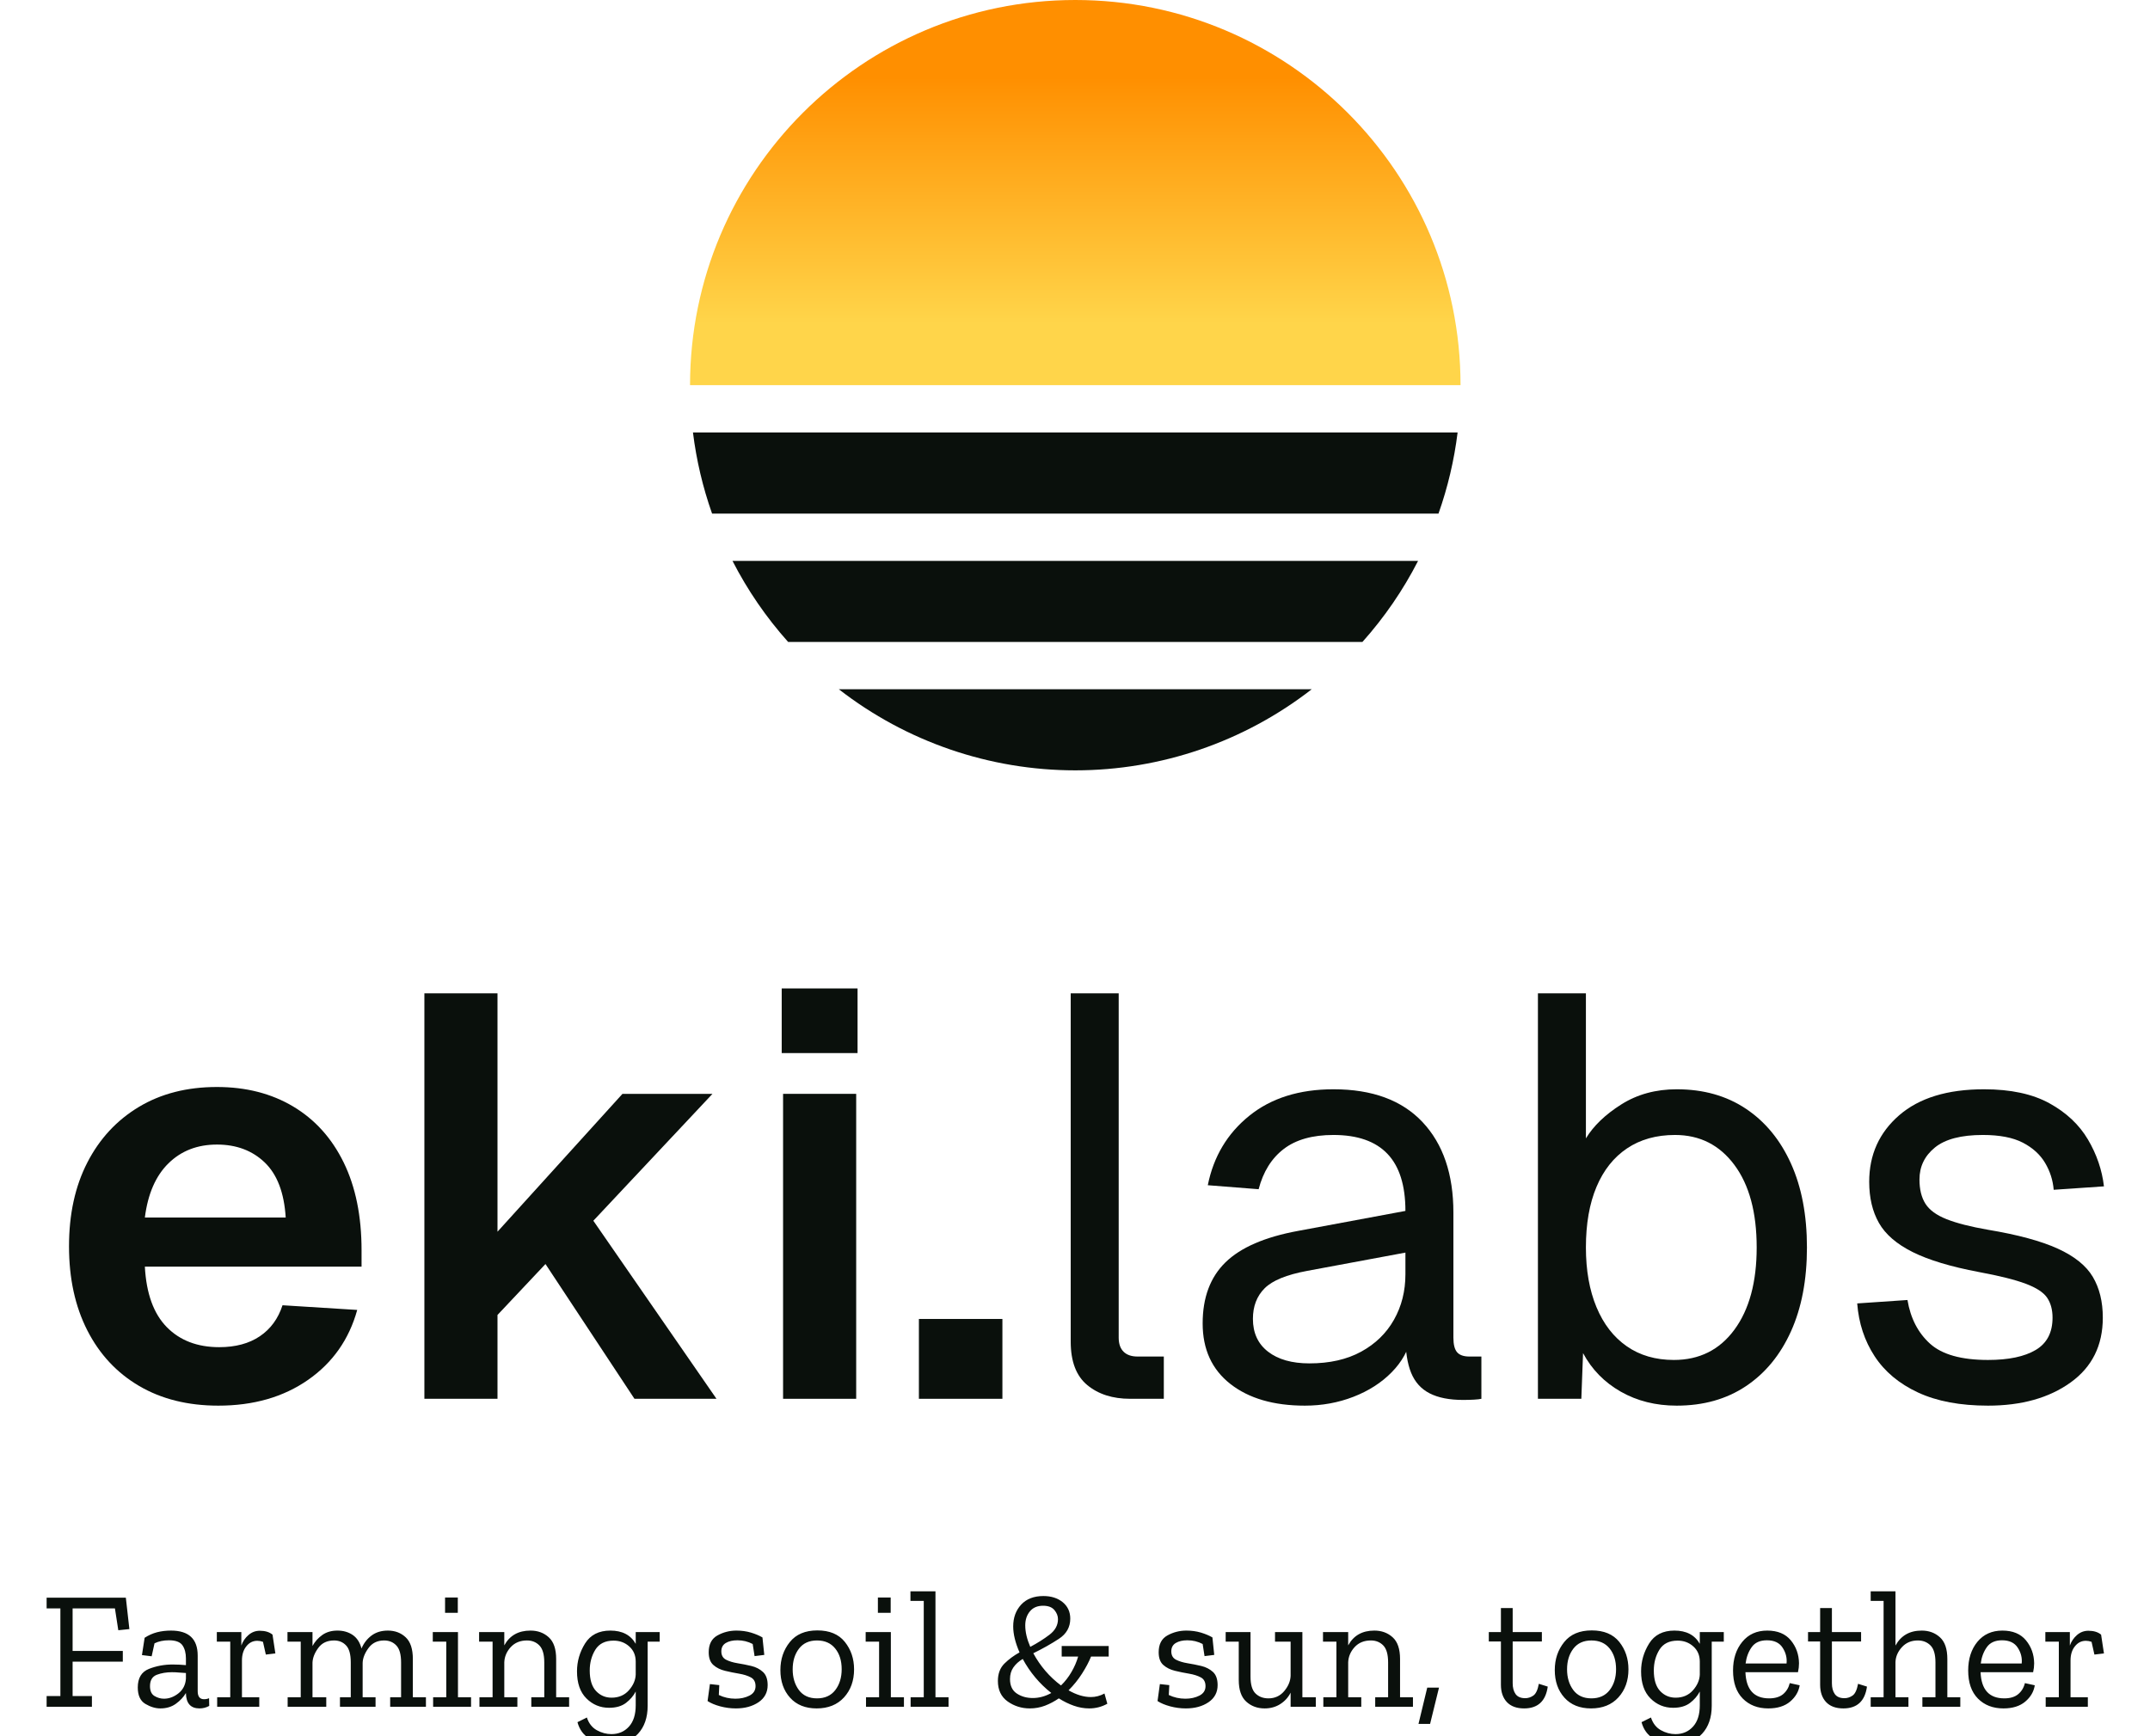
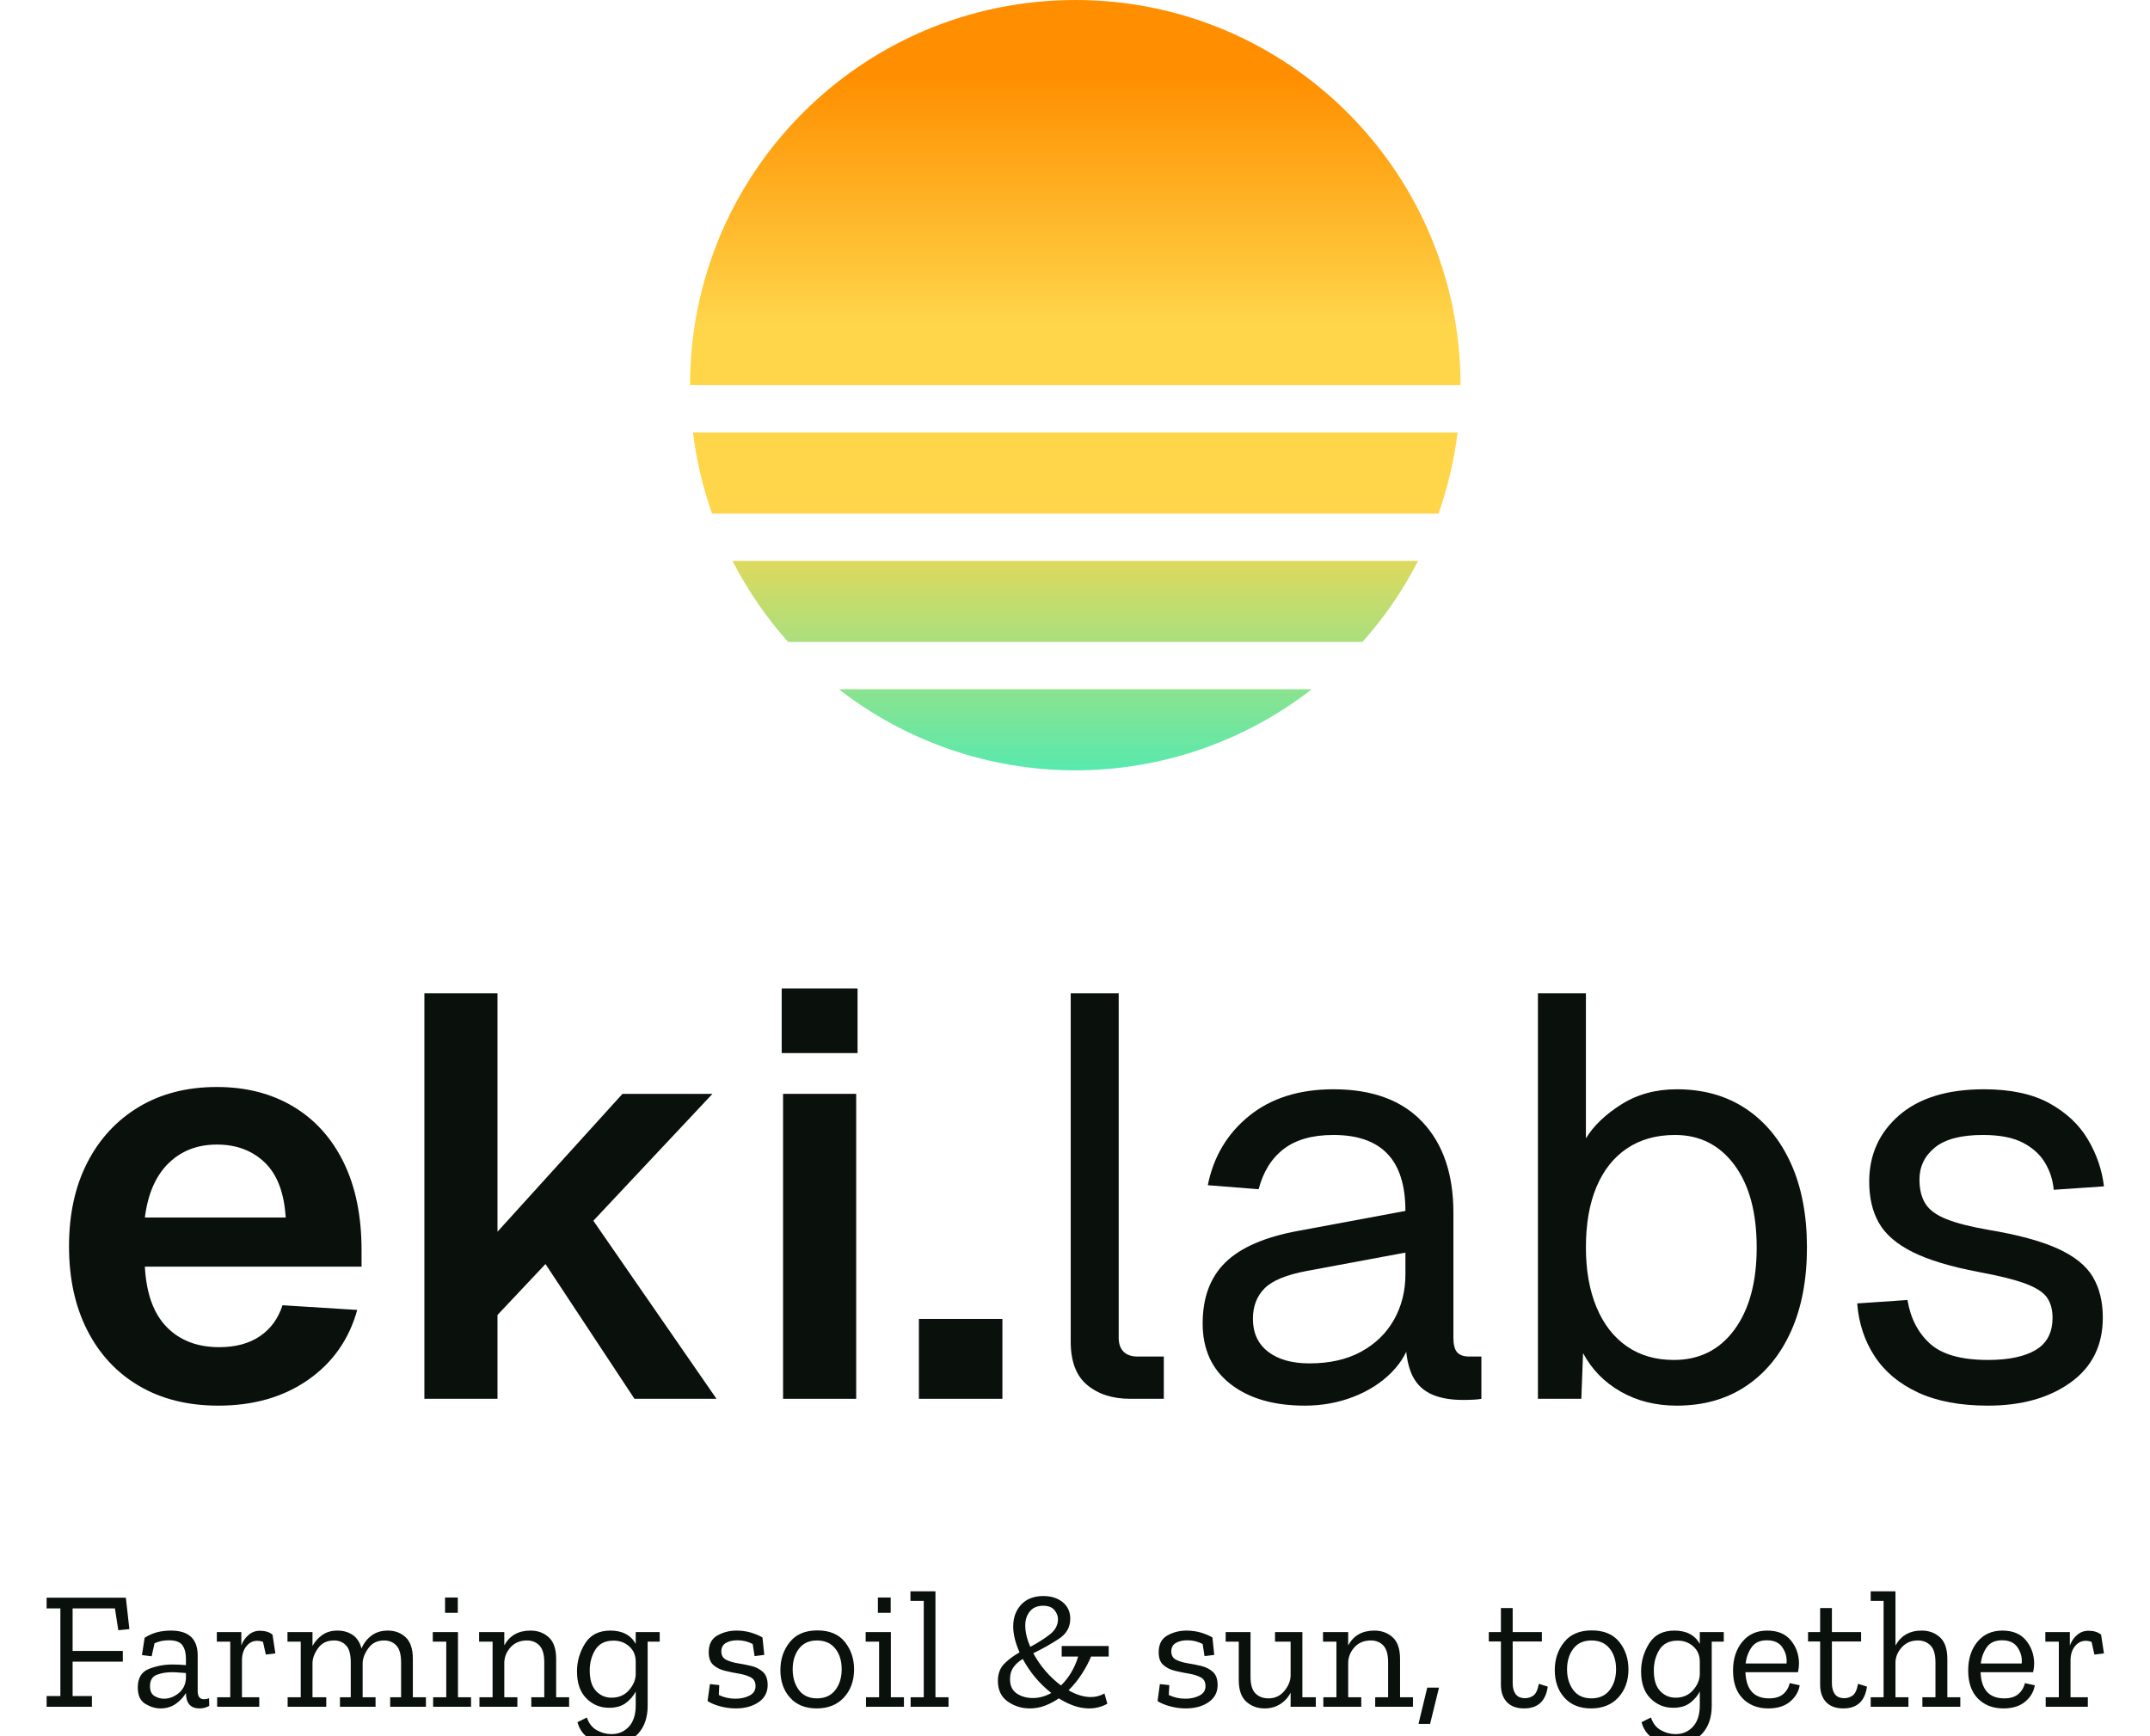
<svg xmlns="http://www.w3.org/2000/svg" viewBox="0 0 3764 3039.2" width="376.4" height="303.9">
  <g transform="translate(81.50 0)">
    <defs>
-       <linearGradient id="eki-sun" gradientUnits="userSpaceOnUse" x1="0" y1="0" x2="0" y2="100">
+       <linearGradient id="eki-sun-full" gradientUnits="userSpaceOnUse" x1="0" y1="0" x2="0" y2="100">
        <stop offset="0" stop-color="#FF8F00" />
        <stop offset="0.1" stop-color="#FF8F00" />
        <stop offset="0.42" stop-color="#FFD54A" />
-         <stop offset="1" stop-color="#FFD54A" />
+         <stop offset="0.66" stop-color="#FFD54A" />
+         <stop offset="1" stop-color="#58E9AE" />
      </linearGradient>
    </defs>
    <g transform="translate(1126.50 0) scale(13.49)">
-       <path d="M0 50A50 50 0 0 1 100 50Z" fill="url(#eki-sun)" />
-       <path d="M0.38 56.14L99.62 56.14A50 50 0 0 1 97.14 66.67L2.86 66.67A50 50 0 0 1 0.38 56.14Z" fill="#0A100C" />
-       <path d="M5.51 72.81L94.49 72.81A50 50 0 0 1 87.27 83.33L12.73 83.33A50 50 0 0 1 5.51 72.81Z" fill="#0A100C" />
-       <path d="M19.31 89.47L80.69 89.47A50 50 0 0 1 50.00 100.00L50.00 100.00A50 50 0 0 1 19.31 89.47Z" fill="#0A100C" />
+       <path d="M0 50A50 50 0 0 1 100 50Z" fill="url(#eki-sun-full)" />
+       <path d="M0.38 56.14L99.62 56.14A50 50 0 0 1 97.14 66.67L2.86 66.67A50 50 0 0 1 0.38 56.14Z" fill="url(#eki-sun-full)" />
+       <path d="M5.51 72.81L94.49 72.81A50 50 0 0 1 87.27 83.33L12.73 83.33A50 50 0 0 1 5.51 72.81Z" fill="url(#eki-sun-full)" />
+       <path d="M19.31 89.47L80.69 89.47A50 50 0 0 1 50.00 100.00L50.00 100.00A50 50 0 0 1 19.31 89.47Z" fill="url(#eki-sun-full)" />
    </g>
    <g transform="translate(0.00 2449.5)">
      <path d="M300.6 12Q220.8 12 162.1 -22.4Q103.4 -56.8 71.3 -119.7Q39.2 -182.6 39.2 -267Q39.2 -351.4 71.3 -413.8Q103.4 -476.2 161.5 -511.1Q219.6 -546 298.2 -546Q374.4 -546 431.6 -511.9Q488.8 -477.8 520.1 -413.8Q551.4 -349.8 551.4 -260V-231.4H172Q175.8 -160.8 210.3 -125.6Q244.8 -90.4 302.2 -90.4Q345 -90.4 373.3 -109.5Q401.6 -128.6 413 -163.8L543.8 -155.6Q522.4 -78.2 457.7 -33.1Q393 12 300.6 12ZM172 -317.4H418.6Q414.6 -382.4 381.9 -413.8Q349.2 -445.2 298.2 -445.2Q246.8 -445.2 213.3 -412.3Q179.8 -379.4 172 -317.4Z" fill="#0A100C" />
      <path d="M661.4 0V-710H789.4V-292.6L1008.2 -534H1165.8L957.2 -311.8L1172.8 0H1029.2L873.4 -236L789.4 -146.8V0Z" fill="#0A100C" />
      <path d="M1289.4 0V-534H1417.4V0ZM1287 -605.4V-718.6H1419.8V-605.4Z" fill="#0A100C" />
      <path d="M1527.2 0V-139.8H1673.4V0Z" fill="#0A100C" />
      <path d="M1897 0Q1851 0 1822 -24Q1793 -48 1793 -100V-710H1877V-107Q1877 -91 1885.5 -82.5Q1894 -74 1910 -74H1956V0Z" fill="#0A100C" />
      <path d="M2203 12Q2121 12 2072.5 -26Q2024 -64 2024 -132Q2024 -200 2064 -239Q2104 -278 2191 -294L2379 -329Q2379 -396 2347.5 -429Q2316 -462 2253 -462Q2198 -462 2166 -437.5Q2134 -413 2122 -367L2033 -374Q2048 -449 2105.5 -495.5Q2163 -542 2253 -542Q2355 -542 2409 -484.5Q2463 -427 2463 -326V-107Q2463 -89 2469.5 -81.5Q2476 -74 2491 -74H2512V0Q2508 1 2499 1.5Q2490 2 2480 2Q2444 2 2421.5 -9.5Q2399 -21 2389 -45.5Q2379 -70 2379 -110L2389 -108Q2382 -74 2355 -46.5Q2328 -19 2288 -3.5Q2248 12 2203 12ZM2211 -62Q2264 -62 2301.5 -82.5Q2339 -103 2359 -138.5Q2379 -174 2379 -218V-256L2207 -224Q2153 -214 2132.5 -193.5Q2112 -173 2112 -140Q2112 -103 2138.5 -82.5Q2165 -62 2211 -62Z" fill="#0A100C" />
      <path d="M2854 12Q2799 12 2756 -12.5Q2713 -37 2690 -80L2687 0H2611V-710H2695V-456Q2715 -489 2757 -515.5Q2799 -542 2854 -542Q2924 -542 2975 -508Q3026 -474 3054 -412Q3082 -350 3082 -265Q3082 -180 3054 -118Q3026 -56 2975 -22Q2924 12 2854 12ZM2849 -68Q2916 -68 2955 -121Q2994 -174 2994 -265Q2994 -357 2955 -409.5Q2916 -462 2851 -462Q2802 -462 2767 -438.5Q2732 -415 2713.5 -371Q2695 -327 2695 -265Q2695 -205 2713.5 -160.5Q2732 -116 2766.5 -92Q2801 -68 2849 -68Z" fill="#0A100C" />
      <path d="M3399 12Q3326 12 3276.5 -11Q3227 -34 3200.5 -74.5Q3174 -115 3170 -167L3258 -173Q3266 -125 3297.5 -96.5Q3329 -68 3399 -68Q3453 -68 3482.5 -85.5Q3512 -103 3512 -142Q3512 -163 3502.5 -177Q3493 -191 3465 -201.5Q3437 -212 3383 -222Q3309 -236 3267 -257Q3225 -278 3208 -308Q3191 -338 3191 -380Q3191 -451 3243.5 -496.5Q3296 -542 3392 -542Q3462 -542 3506.5 -517.5Q3551 -493 3574 -454Q3597 -415 3602 -372L3514 -366Q3512 -391 3499 -413Q3486 -435 3460 -448.5Q3434 -462 3390 -462Q3333 -462 3306 -440Q3279 -418 3279 -384Q3279 -358 3289.5 -341.5Q3300 -325 3326.5 -314.5Q3353 -304 3399 -296Q3477 -283 3521 -263Q3565 -243 3582.5 -213.5Q3600 -184 3600 -142Q3600 -69 3543.5 -28.5Q3487 12 3399 12Z" fill="#0A100C" />
    </g>
    <g transform="translate(0.00 2786.64) scale(1) translate(-0.00 -2786.64)">
      <path d="M144.9 2852.8 125.5 2854.8 119.6 2816.6H45.5V2891H133.4V2909.8H45.5V2970H79.3V2988.8H0V2970H24.1V2816.6H0V2797.8H138.7ZM171.6 2868Q181.9 2861.3 193.4 2858.3Q204.8 2855.4 217.7 2855.4Q264.5 2855.4 264.5 2899.2V2961.5Q264.5 2975.6 275.6 2975.6Q280.6 2975.6 284.4 2973.8L284.7 2987.3Q276.8 2991.7 267.7 2991.7Q244.5 2991.7 243.9 2965.3V2964.7Q237.7 2975.3 226.4 2983.5Q215.1 2991.7 199.2 2991.7Q186.3 2991.7 172.9 2983.8Q159.6 2975.9 159.6 2955Q159.6 2930.3 179.1 2922.5Q198.6 2914.8 220.7 2914.8Q226.6 2914.8 232.6 2915.1Q238.6 2915.3 243.9 2915.9V2904.2Q243.9 2890.1 237.9 2881.3Q231.8 2872.4 214.2 2872.4Q199.8 2872.4 188.9 2877.7L183.9 2900.4L166.9 2898.3ZM243.9 2939.7V2929.7Q238.3 2929.5 232.1 2928.9Q226 2928.3 219.5 2928.3Q204.8 2928.3 192.9 2932.8Q181 2937.4 181 2952.7Q181 2965.3 188.9 2970Q196.9 2974.7 205.4 2974.7Q218.9 2974.7 230.8 2965.3Q242.7 2955.9 243.9 2939.7ZM373.2 2855.7Q387.3 2855.7 395.5 2862.5L400.5 2895.4L383.8 2897.4L378.8 2875.1Q373.8 2873.3 368.8 2873.3Q357.3 2873.3 349.7 2882.9Q342 2892.4 342 2907.7V2972.1H372.3V2988.8H298.6V2972.1H321.5V2874.8H298V2858H340.9V2881.6Q344.7 2870.7 353.4 2863.2Q362 2855.7 373.2 2855.7ZM664.1 2988.8H601.5V2972.1H620.6V2911.2Q620.6 2890.1 612.2 2881.4Q603.9 2872.7 590.9 2872.7Q573 2872.7 563.3 2886.3Q553.6 2899.8 553.3 2912.1V2972.1H575.9V2988.8H513.6V2972.1H532.5V2911.2Q532.5 2889.8 524.2 2881.3Q516 2872.7 503.4 2872.7Q485.1 2872.7 475.6 2885.8Q466 2898.9 465.5 2911.5V2972.1H489.6V2988.8H422V2972.1H444.9V2874.8H421.7V2858H465.5V2882.4Q471.9 2870.7 482.8 2863Q493.7 2855.4 509.2 2855.4Q524.5 2855.4 535.8 2863Q547.1 2870.7 551.3 2886.8Q557.1 2873 568.7 2864.2Q580.4 2855.4 597.4 2855.4Q616.2 2855.4 628.7 2867.2Q641.2 2878.9 641.2 2905.1V2972.1H664.1ZM697.6 2824.3V2797.5H719.9V2824.3ZM743.1 2988.8H676.7V2972.1H699.7V2874.8H676.1V2858H720.2V2972.1H743.1ZM914.8 2988.8H848.6V2972.1H871.3V2911.2Q871.3 2890.1 862.7 2881.4Q854.2 2872.7 841 2872.7Q823.4 2872.7 812.6 2884.3Q801.9 2896 801.3 2910.9V2972.1H824.2V2988.8H757.8V2972.1H780.8V2874.8H757.2V2858H801.3V2881.3Q815.4 2855.4 847.2 2855.4Q866.3 2855.4 879.2 2867.2Q892.1 2878.9 892.1 2905.1V2972.1H914.8ZM1073.4 2874.8H1052.3V2987Q1052.3 3017.9 1035.4 3036.1Q1018.5 3054.3 987.9 3054.3Q967.4 3054.3 951 3044.9Q934.7 3035.5 929.4 3015.8L945.9 3007.6Q950.9 3022.9 963.2 3029.8Q975.6 3036.7 988.8 3036.7Q1007.6 3036.7 1019.5 3023.6Q1031.4 3010.6 1031.4 2986.2V2962.1Q1025.5 2973.5 1014.4 2982Q1003.2 2990.6 984.7 2990.6Q961.5 2990.6 945 2974.1Q928.6 2957.7 928.6 2926.8Q928.6 2900.7 942.7 2878Q956.8 2855.4 987 2855.4Q1018.2 2855.4 1031.4 2878.6V2858H1073.4ZM1031.4 2932.4V2909.8Q1031.4 2893.3 1020.1 2883.2Q1008.8 2873 992.6 2873Q970.6 2873 960.7 2888.9Q950.9 2904.8 950.9 2925.3Q950.9 2949.4 961.9 2961.2Q972.9 2972.9 989.1 2972.9Q1007.9 2972.9 1019.4 2960Q1030.8 2947.1 1031.4 2932.4ZM1262.4 2950.9Q1262.4 2970 1246.4 2980.9Q1230.3 2991.7 1206.8 2991.7Q1193 2991.7 1179.4 2988.1Q1165.7 2984.4 1157.2 2978.8L1161.3 2949.1L1177.7 2950.9L1176.9 2968.2Q1190.4 2974.7 1206 2974.7Q1219.8 2974.7 1230.5 2969.3Q1241.2 2963.8 1241.2 2952.7Q1241.2 2941.8 1233 2937.4Q1224.8 2933 1212.6 2930.9Q1200.4 2928.9 1188 2925.9Q1175.7 2923 1167.5 2915.8Q1159.2 2908.6 1159.2 2893.3Q1159.2 2872.4 1174.5 2863.9Q1189.8 2855.4 1207.7 2855.4Q1221.2 2855.4 1233.1 2858.9Q1245 2862.5 1253.3 2867.4L1256.5 2898L1239.5 2900.1L1236.2 2878.9Q1223.9 2872.4 1209.5 2872.4Q1197.1 2872.4 1189.2 2877.1Q1181.3 2881.8 1181.3 2891.8Q1181.3 2902.1 1189.5 2906.4Q1197.7 2910.6 1209.8 2912.6Q1221.8 2914.5 1233.9 2917.4Q1245.9 2920.3 1254.1 2927.8Q1262.4 2935.3 1262.4 2950.9ZM1413.7 2923.3Q1413.7 2953 1396.1 2972.4Q1378.4 2991.7 1348.2 2991.7Q1318.5 2991.7 1301.6 2972.9Q1284.7 2954.1 1284.7 2924.5Q1284.7 2896 1301.2 2875.5Q1317.6 2855.1 1349.4 2855.1Q1381.4 2855.1 1397.5 2875.2Q1413.7 2895.4 1413.7 2923.3ZM1392 2923Q1392 2900.7 1380.6 2886.7Q1369.3 2872.7 1348.8 2872.7Q1328.2 2872.7 1317.2 2887.1Q1306.2 2901.5 1306.2 2923.3Q1306.2 2944.7 1317 2959.4Q1327.9 2974.1 1348.8 2974.1Q1369.6 2974.1 1380.8 2959.6Q1392 2945 1392 2923ZM1455.4 2824.3V2797.5H1477.8V2824.3ZM1501 2988.8H1434.6V2972.1H1457.5V2874.8H1434V2858H1478.1V2972.1H1501ZM1579.1 2988.8H1512.7V2972.1H1535.7V2803.4H1512.4V2786.6H1556.2V2972.1H1579.1ZM1777.2 2882.4H1859.5V2900.9H1828.6Q1823 2914.8 1812.9 2930.6Q1802.8 2946.5 1789.2 2960Q1809.8 2971.8 1828.3 2971.8Q1840.7 2971.8 1852.1 2965.6L1857.1 2983.5Q1842.4 2991.7 1825.4 2991.7Q1811.9 2991.7 1798.5 2987Q1785.1 2982.3 1772.2 2974.1Q1760.7 2982 1748 2986.9Q1735.2 2991.7 1721.4 2991.7Q1699.9 2991.7 1682.7 2979.6Q1665.5 2967.4 1665.5 2943.6Q1665.5 2924.5 1677 2913.1Q1688.5 2901.8 1703.4 2893.6Q1692.3 2868.3 1692.3 2848.1Q1692.3 2825.1 1706.2 2810Q1720.2 2794.9 1745.2 2794.9Q1765.7 2794.9 1779 2805.7Q1792.2 2816.6 1792.2 2834.5Q1792.2 2856.9 1772.2 2869.9Q1752.2 2883 1727.5 2895.1Q1745.8 2928.9 1776 2951.5Q1786.6 2941.2 1794.2 2928.1Q1801.9 2915.1 1806 2900.9H1777.2ZM1770.7 2835.4Q1770.7 2826.9 1764.4 2819.4Q1758.1 2811.9 1744.6 2811.9Q1729.6 2811.9 1721.5 2821.8Q1713.4 2831.6 1713.4 2846.3Q1713.4 2863.6 1722.2 2883.9Q1741.1 2873.9 1755.9 2862.6Q1770.7 2851.3 1770.7 2835.4ZM1709 2905.1Q1698.7 2911.2 1692.7 2919.8Q1686.7 2928.3 1686.7 2940.3Q1686.7 2957.7 1698.6 2965.6Q1710.5 2973.5 1726.7 2973.5Q1743.1 2973.5 1759 2964.7Q1728.1 2940.3 1709 2905.1ZM2050.2 2950.9Q2050.2 2970 2034.2 2980.9Q2018.2 2991.7 1994.6 2991.7Q1980.8 2991.7 1967.2 2988.1Q1953.5 2984.4 1945 2978.8L1949.1 2949.1L1965.6 2950.9L1964.7 2968.2Q1978.2 2974.7 1993.8 2974.7Q2007.6 2974.7 2018.3 2969.3Q2029 2963.8 2029 2952.7Q2029 2941.8 2020.8 2937.4Q2012.6 2933 2000.4 2930.9Q1988.2 2928.9 1975.8 2925.9Q1963.5 2923 1955.3 2915.8Q1947 2908.6 1947 2893.3Q1947 2872.4 1962.3 2863.9Q1977.6 2855.4 1995.5 2855.4Q2009 2855.4 2020.9 2858.9Q2032.8 2862.5 2041.1 2867.4L2044.3 2898L2027.3 2900.1L2024 2878.9Q2011.7 2872.4 1997.3 2872.4Q1984.9 2872.4 1977 2877.1Q1969.1 2881.8 1969.1 2891.8Q1969.1 2902.1 1977.3 2906.4Q1985.5 2910.6 1997.6 2912.6Q2009.6 2914.5 2021.7 2917.4Q2033.7 2920.3 2042 2927.8Q2050.2 2935.3 2050.2 2950.9ZM2222.1 2988.8H2178V2964.1Q2171.8 2976.5 2159.9 2984.1Q2148 2991.7 2132.5 2991.7Q2113.4 2991.7 2100.3 2979.8Q2087.2 2967.9 2087.2 2941.8V2874.8H2064.3V2858H2107.8V2935.9Q2107.8 2957.1 2116.6 2965.6Q2125.4 2974.1 2139.2 2974.1Q2156 2974.1 2166.7 2961.5Q2177.4 2948.8 2178 2934.7V2874.8H2150.7V2858H2198.6V2972.1H2222.1ZM2392.2 2988.8H2326.1V2972.1H2348.7V2911.2Q2348.7 2890.1 2340.2 2881.4Q2331.7 2872.7 2318.5 2872.7Q2300.8 2872.7 2290.1 2884.3Q2279.4 2896 2278.8 2910.9V2972.1H2301.7V2988.8H2235.3V2972.1H2258.2V2874.8H2234.7V2858H2278.8V2881.3Q2292.9 2855.4 2324.6 2855.4Q2343.7 2855.4 2356.7 2867.2Q2369.6 2878.9 2369.6 2905.1V2972.1H2392.2ZM2401.9 3018.8 2417.2 2955.3H2437.8L2422.2 3018.8ZM2628.2 2953.5Q2622.9 2991.7 2586.8 2991.7Q2567.1 2991.7 2556.6 2980.6Q2546.2 2969.4 2546.2 2950.3V2874.5H2525V2858H2546.2V2816H2566.8V2858H2617.9V2874.5H2566.8V2947.7Q2566.8 2959.4 2571.9 2966.6Q2577.1 2973.8 2588.8 2973.8Q2596.4 2973.8 2603.1 2969.1Q2609.7 2964.4 2612.6 2948.6ZM2769.5 2923.3Q2769.5 2953 2751.9 2972.4Q2734.3 2991.7 2704 2991.7Q2674.3 2991.7 2657.4 2972.9Q2640.5 2954.1 2640.5 2924.5Q2640.5 2896 2657 2875.5Q2673.4 2855.1 2705.2 2855.1Q2737.2 2855.1 2753.4 2875.2Q2769.5 2895.4 2769.5 2923.3ZM2747.8 2923Q2747.8 2900.7 2736.5 2886.7Q2725.2 2872.7 2704.6 2872.7Q2684 2872.7 2673 2887.1Q2662 2901.5 2662 2923.3Q2662 2944.7 2672.8 2959.4Q2683.7 2974.1 2704.6 2974.1Q2725.4 2974.1 2736.6 2959.6Q2747.8 2945 2747.8 2923ZM2936.4 2874.8H2915.3V2987Q2915.3 3017.9 2898.4 3036.1Q2881.5 3054.3 2850.9 3054.3Q2830.4 3054.3 2814 3044.9Q2797.7 3035.5 2792.4 3015.8L2808.9 3007.6Q2813.9 3022.9 2826.2 3029.8Q2838.6 3036.7 2851.8 3036.7Q2870.6 3036.7 2882.5 3023.6Q2894.4 3010.6 2894.4 2986.2V2962.1Q2888.5 2973.5 2877.4 2982Q2866.2 2990.6 2847.7 2990.6Q2824.5 2990.6 2808 2974.1Q2791.6 2957.7 2791.6 2926.8Q2791.6 2900.7 2805.7 2878Q2819.8 2855.4 2850 2855.4Q2881.2 2855.4 2894.4 2878.6V2858H2936.4ZM2894.4 2932.4V2909.8Q2894.4 2893.3 2883.1 2883.2Q2871.8 2873 2855.6 2873Q2833.6 2873 2823.7 2888.9Q2813.9 2904.8 2813.9 2925.3Q2813.9 2949.4 2824.9 2961.2Q2835.9 2972.9 2852.1 2972.9Q2870.9 2972.9 2882.4 2960Q2893.8 2947.1 2894.4 2932.4ZM3069.3 2951.2Q3066.6 2967.9 3052.5 2979.8Q3038.4 2991.7 3014.3 2991.7Q2986.7 2991.7 2969.6 2974.4Q2952.6 2957.1 2952.6 2925.3Q2952.6 2894.8 2968.8 2875.1Q2984.9 2855.4 3012.5 2855.4Q3039.6 2855.4 3053.7 2872.4Q3067.8 2889.5 3068.1 2912.7Q3068.1 2920.3 3066.3 2928.3H2974.3Q2976.1 2974.1 3015.8 2974.1Q3031.3 2974.1 3040.2 2966.8Q3049 2959.4 3051.9 2947.4ZM3046.3 2913Q3047.8 2898.3 3039.4 2885.4Q3031.1 2872.4 3012 2872.4Q2993.7 2872.4 2985.2 2884.5Q2976.7 2896.5 2974.6 2913ZM3187.1 2953.5Q3181.8 2991.7 3145.7 2991.7Q3126 2991.7 3115.5 2980.6Q3105.1 2969.4 3105.1 2950.3V2874.5H3083.9V2858H3105.1V2816H3125.7V2858H3176.8V2874.5H3125.7V2947.7Q3125.7 2959.4 3130.8 2966.6Q3136 2973.8 3147.7 2973.8Q3155.3 2973.8 3162 2969.1Q3168.6 2964.4 3171.5 2948.6ZM3350.5 2988.8H3284.1V2972.1H3307V2911.2Q3307 2890.1 3298.3 2881.4Q3289.6 2872.7 3276.1 2872.7Q3259.1 2872.7 3248.4 2884.3Q3237.6 2896 3237 2910.4V2972.1H3259.7V2988.8H3193.6V2972.1H3216.2V2803.4H3193.6V2786.6H3237V2881.6Q3251.4 2855.4 3282.9 2855.4Q3302 2855.4 3314.9 2867.2Q3327.8 2878.9 3327.8 2905.1V2972.1H3350.5ZM3480.9 2951.2Q3478.3 2967.9 3464.2 2979.8Q3450.1 2991.7 3426 2991.7Q3398.4 2991.7 3381.3 2974.4Q3364.3 2957.1 3364.3 2925.3Q3364.3 2894.8 3380.4 2875.1Q3396.6 2855.4 3424.2 2855.4Q3451.3 2855.4 3465.4 2872.4Q3479.5 2889.5 3479.8 2912.7Q3479.8 2920.3 3478 2928.3H3386Q3387.8 2974.1 3427.5 2974.1Q3443 2974.1 3451.8 2966.8Q3460.7 2959.4 3463.6 2947.4ZM3458 2913Q3459.5 2898.3 3451.1 2885.4Q3442.7 2872.4 3423.6 2872.4Q3405.4 2872.4 3396.9 2884.5Q3388.4 2896.5 3386.3 2913ZM3574.7 2855.7Q3588.8 2855.7 3597 2862.5L3602 2895.4L3585.3 2897.4L3580.3 2875.1Q3575.3 2873.3 3570.3 2873.3Q3558.8 2873.3 3551.2 2882.9Q3543.5 2892.4 3543.5 2907.7V2972.1H3573.8V2988.8H3500V2972.1H3523V2874.8H3499.4V2858H3542.3V2881.6Q3546.2 2870.7 3554.8 2863.2Q3563.5 2855.7 3574.7 2855.7Z" fill="#0A100C" />
    </g>
  </g>
</svg>
